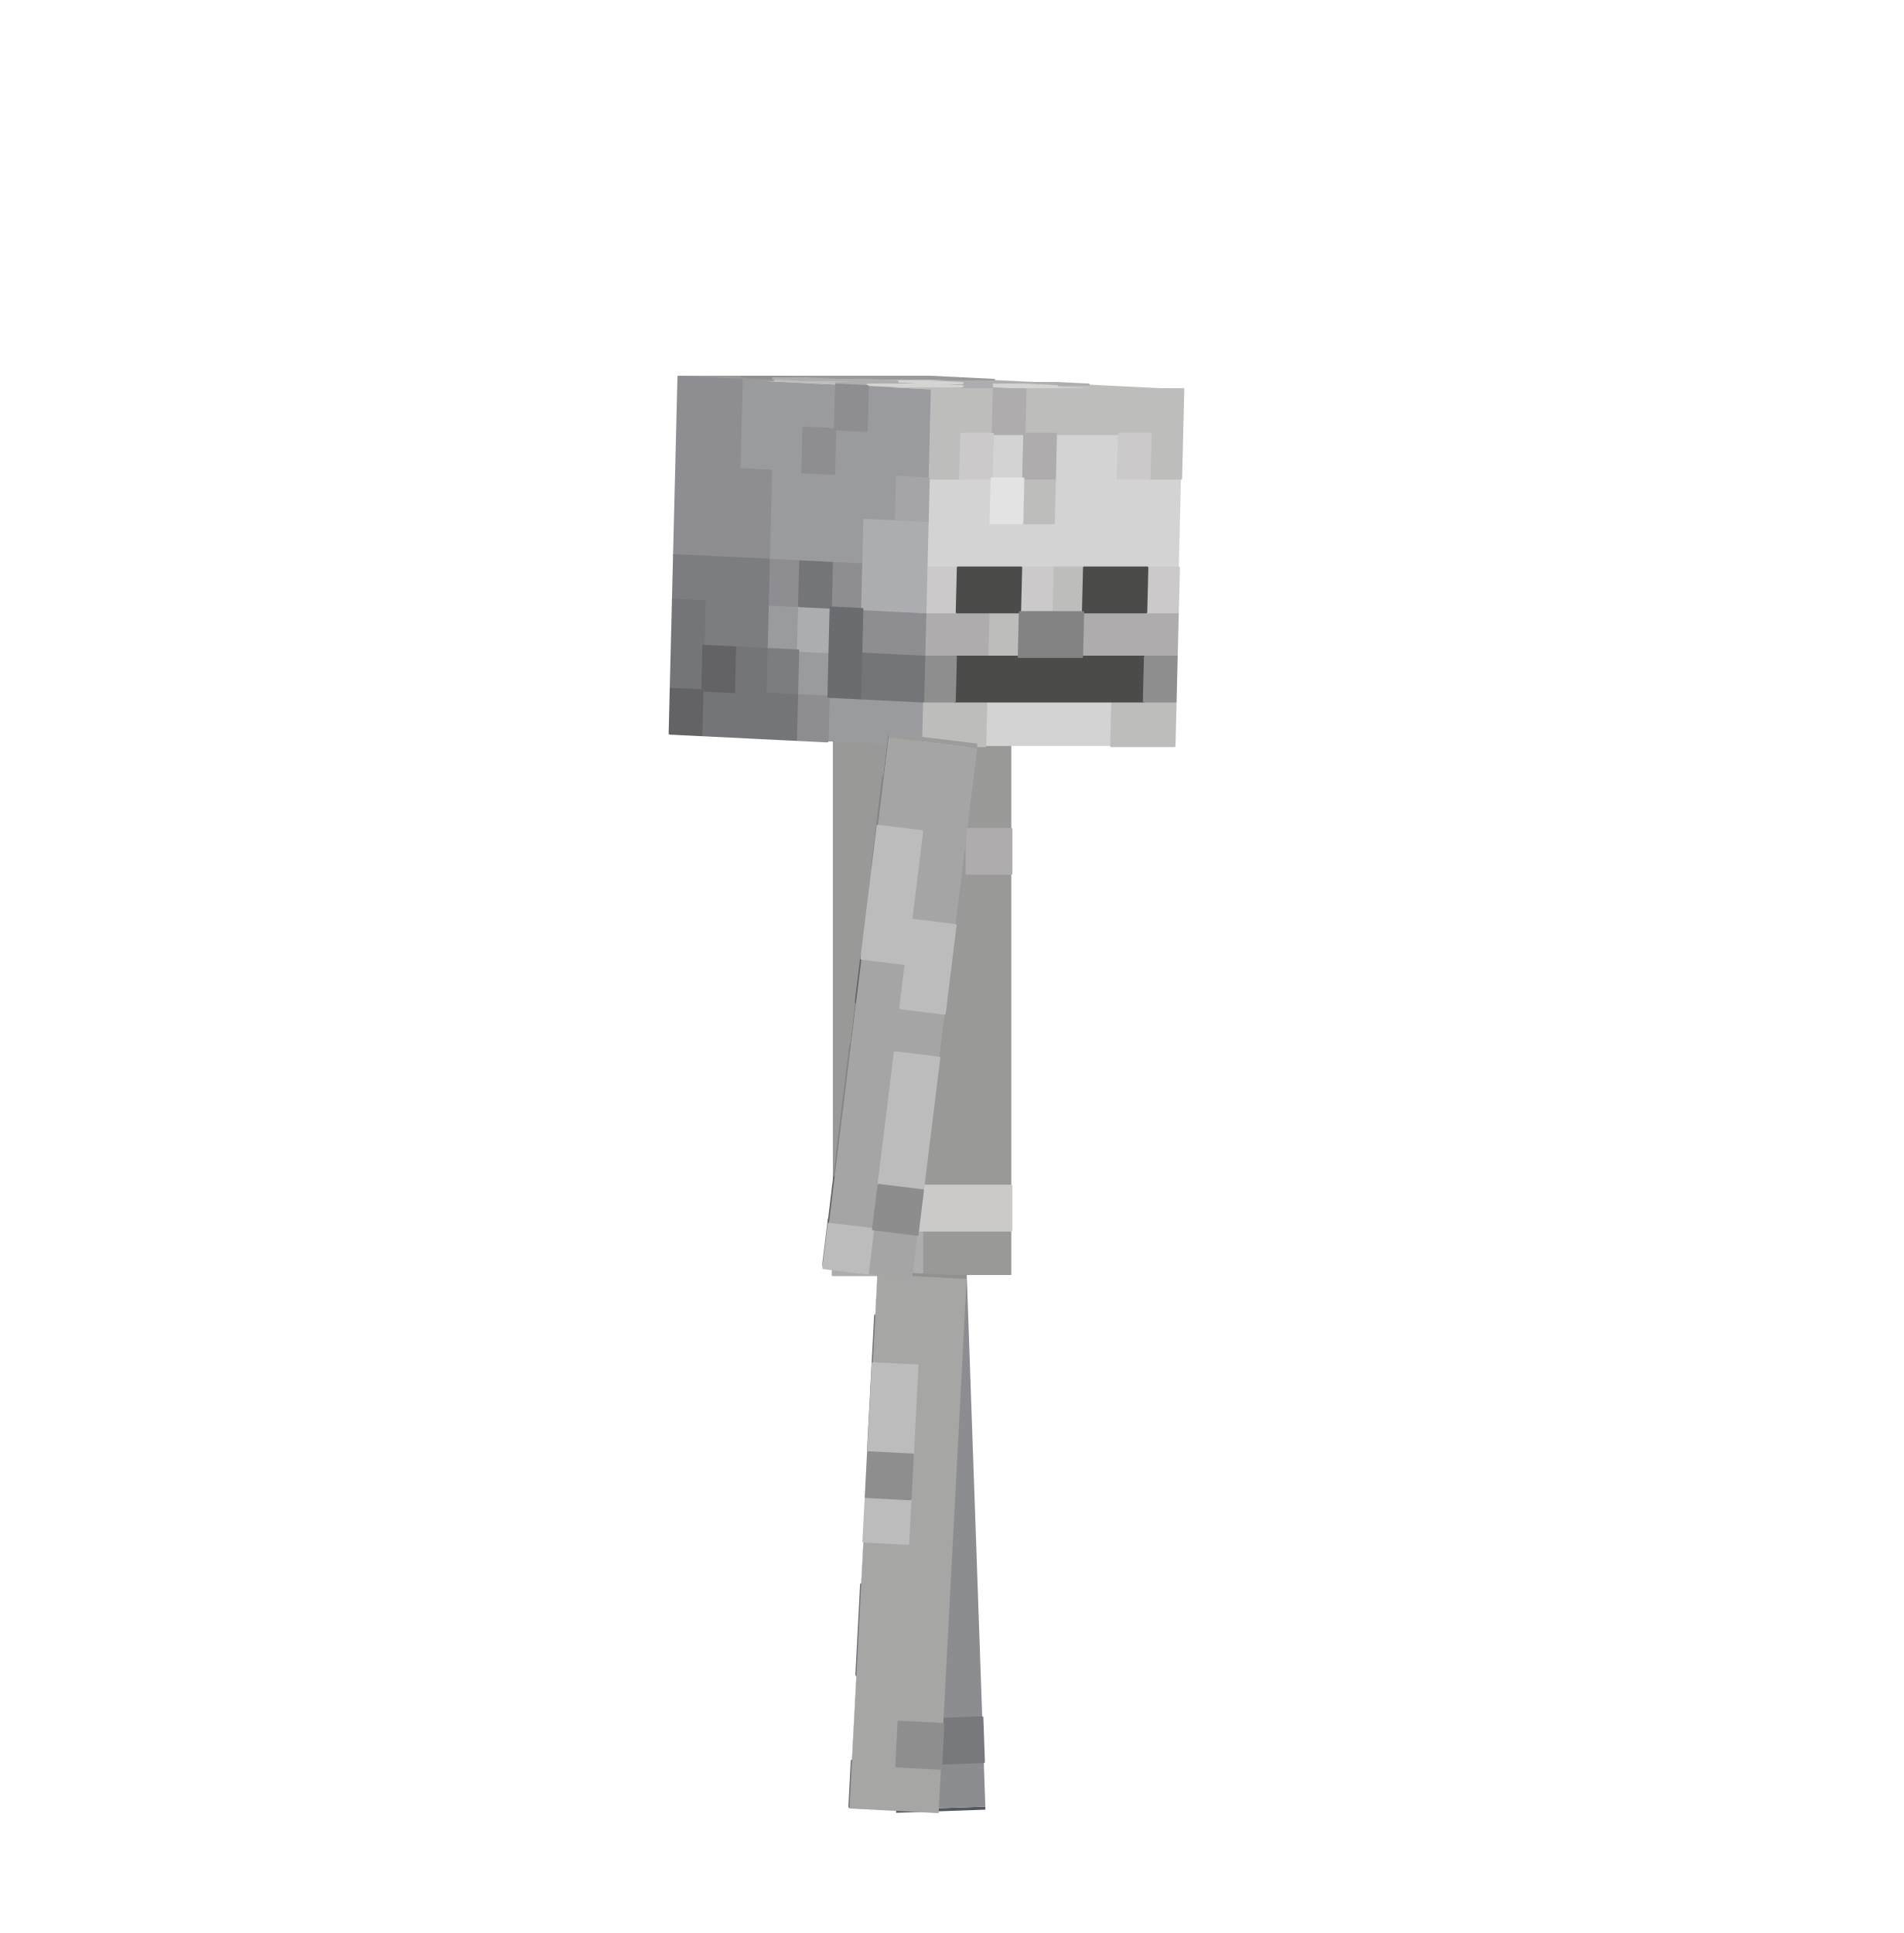
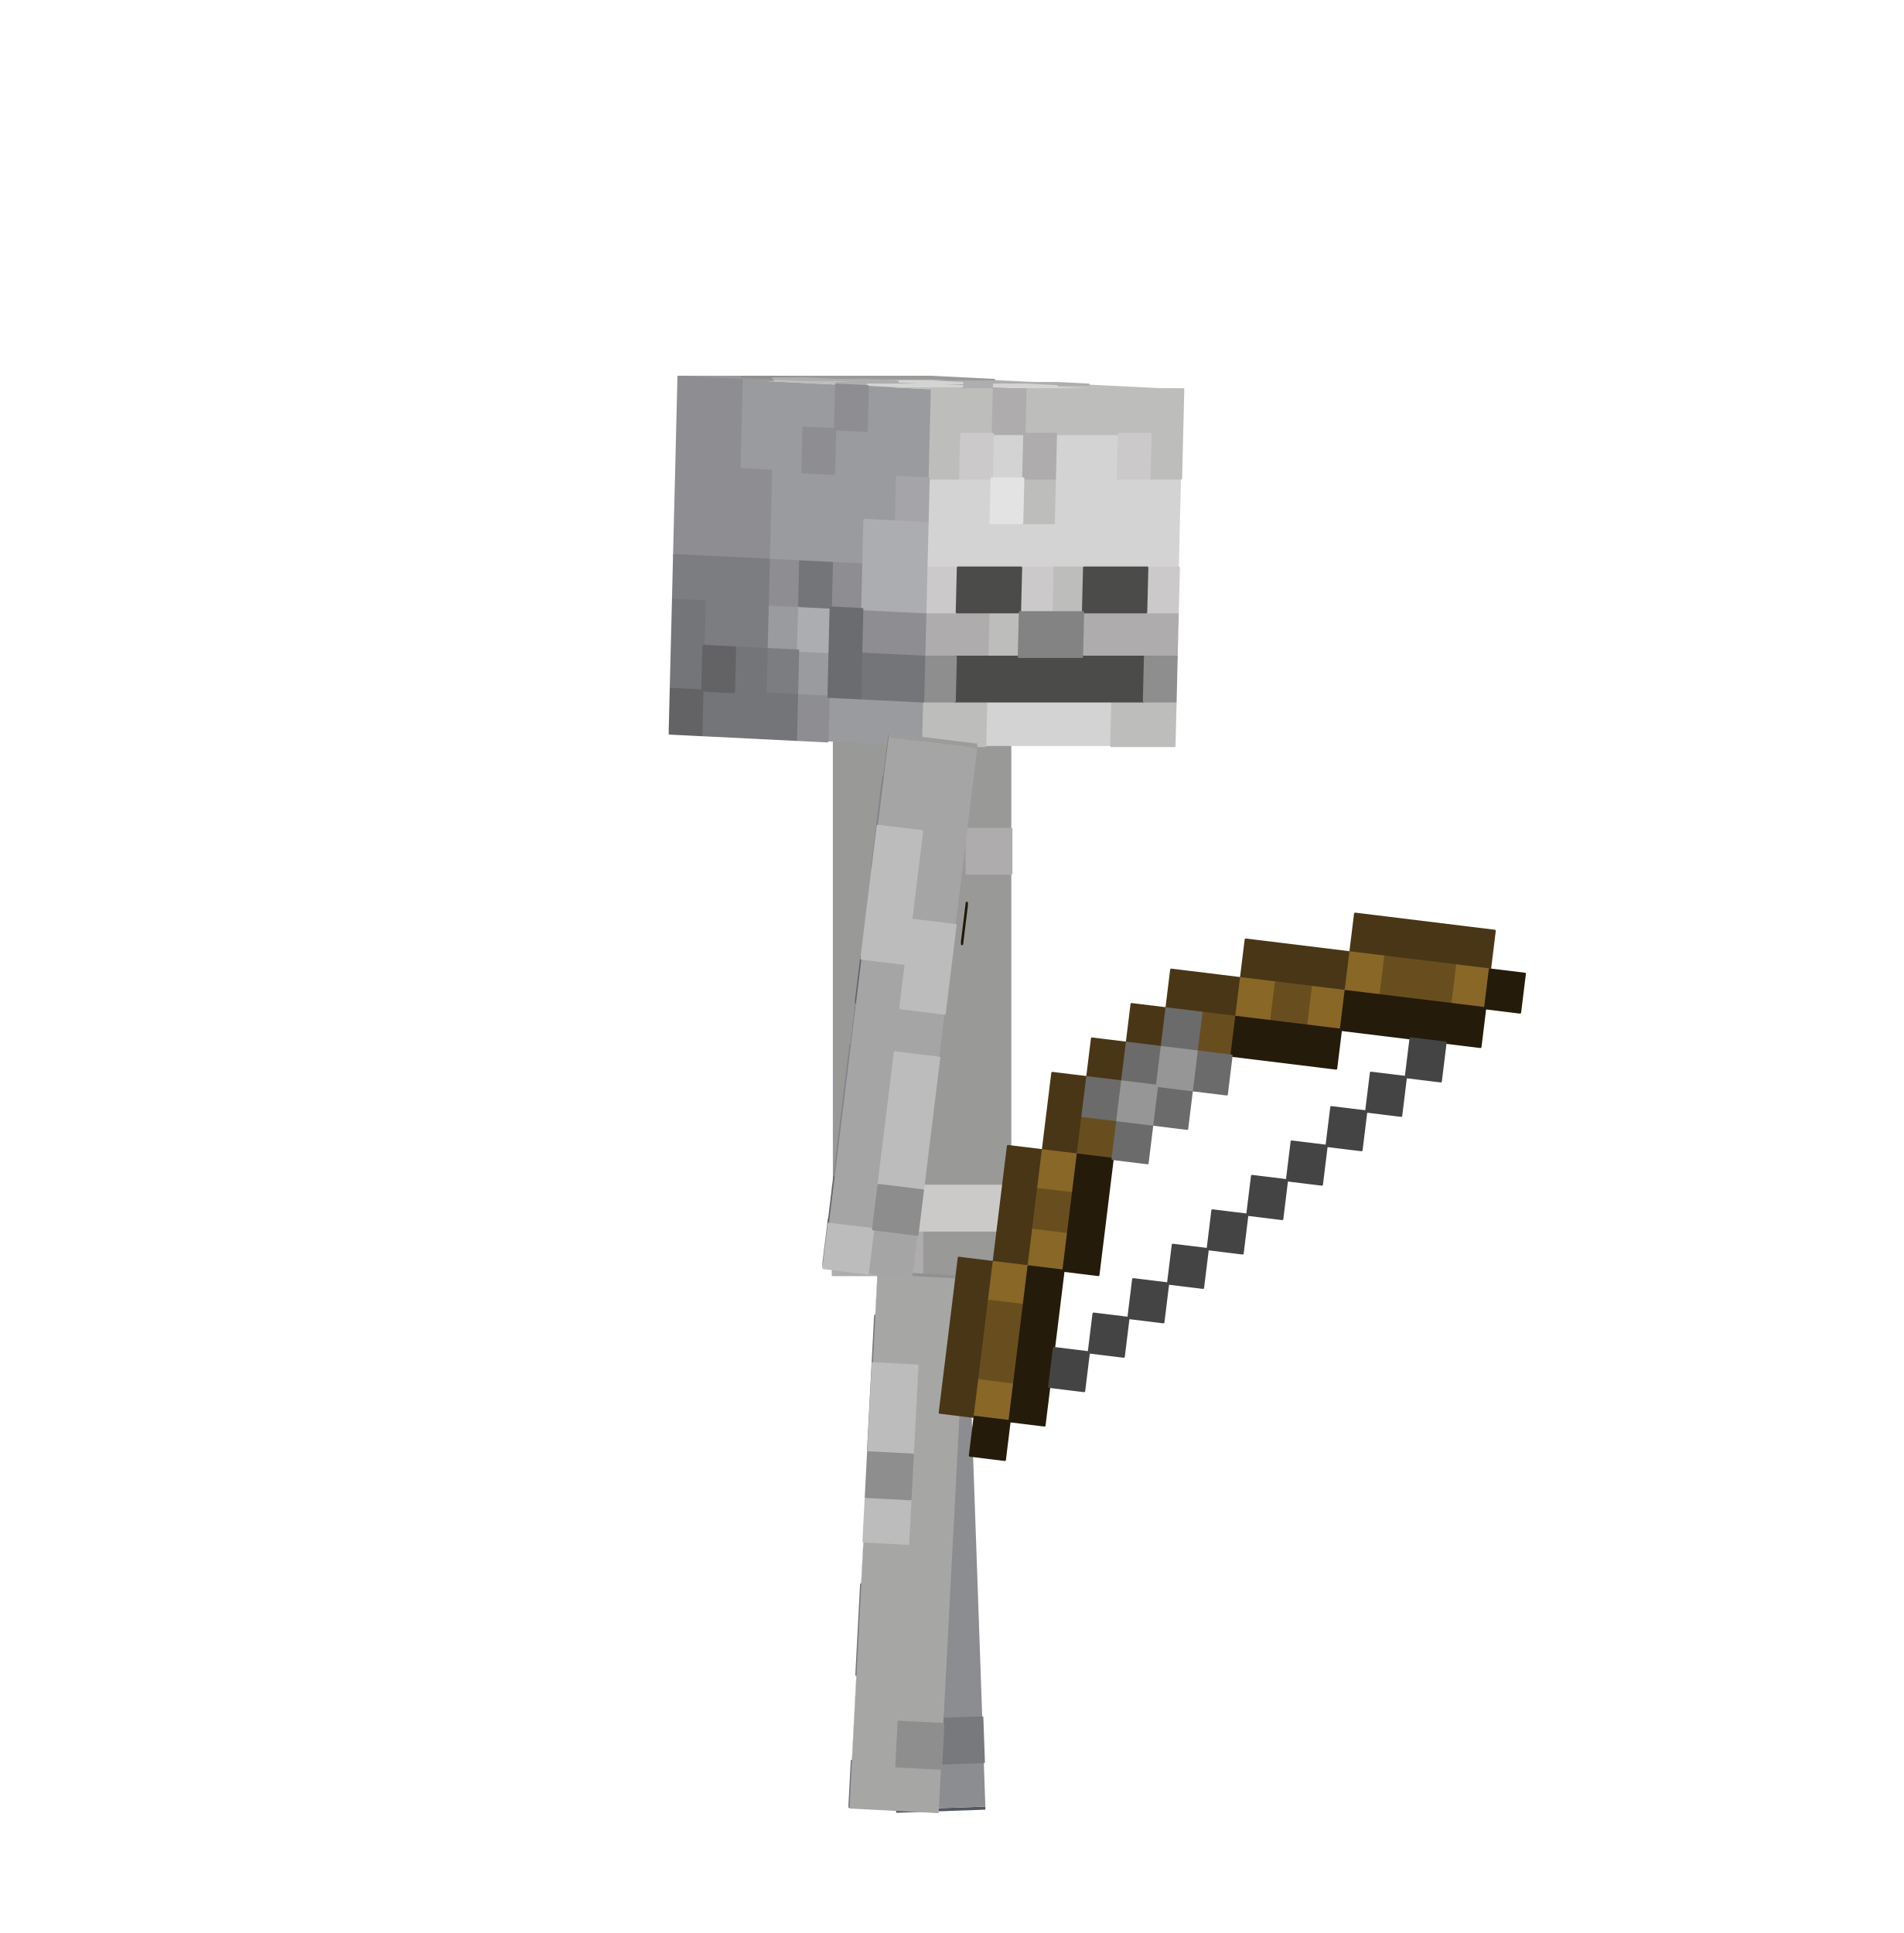
<svg xmlns="http://www.w3.org/2000/svg" viewBox="0 0 512 520" width="512" height="520" role="img" aria-labelledby="idle-4-title">
  <g id="skeleton">
    <g id="arm-left" aria-label="Left arm">
      <g class="face" data-face="back">
        <path fill="#5f646c" d="M233.95 200.8L233.95 199.54L246.5 342.8L246.5 344.05Z" />
        <path fill="#6c7079" stroke="#6c7079" stroke-width=".6" stroke-linejoin="round" d="M235 212.73L235 212.11L236.05 224.04L236.05 224.67ZM236.05 224.67L236.05 224.04L237.09 235.98L237.09 236.61ZM241.28 283.73L241.28 283.11L242.32 295.04L242.32 295.67ZM242.32 295.67L242.32 295.04L243.37 306.98L243.37 307.61ZM243.37 307.61L243.37 306.98L244.41 318.92L244.41 319.55ZM245.46 332.11L245.46 331.49L246.5 343.42L246.5 344.05Z" />
        <path fill="#535660" stroke="#535660" stroke-width=".6" stroke-linejoin="round" d="M239.18 259.86L239.18 259.23L240.23 271.17L240.23 271.8ZM244.41 319.55L244.41 318.92L245.46 330.86L245.46 331.49Z" />
      </g>
      <g class="face" data-face="bottom">
        <path fill="#595d65" d="M270.41 340.71L270.41 341.96L246.5 344.05L246.5 342.8Z" />
      </g>
      <g class="face" data-face="nx">
        <path fill="#8c8e91" d="M233.95 199.54L257.86 197.45L270.41 340.71L246.5 342.8Z" />
        <path fill="#a0a1a4" stroke="#a0a1a4" stroke-width=".6" stroke-linejoin="round" d="M236.05 223.42L248 222.37L249.05 234.31L237.09 235.35ZM237.09 235.35L249.05 234.31L250.09 246.25L238.14 247.29ZM238.14 247.29L262.05 245.2L263.09 257.14L239.18 259.23ZM251.14 258.19L263.09 257.14L264.14 269.08L252.18 270.12ZM253.23 282.06L265.18 281.02L266.23 292.96L254.28 294ZM254.28 294L266.23 292.96L267.28 304.89L255.32 305.94ZM255.32 305.94L267.28 304.89L268.32 316.83L256.37 317.88ZM245.46 330.86L257.41 329.81L258.46 341.75L246.5 342.8Z" />
        <path fill="#797a7d" stroke="#797a7d" stroke-width=".6" stroke-linejoin="round" d="M256.37 317.88L268.32 316.83L269.37 328.77L257.41 329.81Z" />
      </g>
    </g>
    <g id="leg-left" aria-label="Left leg">
      <g class="face" data-face="bottom">
        <path fill="#535760" d="M265.02 485.99L265.02 486.82L241.03 487.66L241.03 486.82Z" />
      </g>
      <g class="face" data-face="nx">
        <path fill="#8c8d90" d="M236.01 343L259.99 342.16L265.02 485.99L241.03 486.82Z" />
        <path fill="#9fa0a3" stroke="#9fa0a3" stroke-width=".6" stroke-linejoin="round" d="M236.84 366.97L248.84 366.55L249.26 378.54L237.26 378.96ZM237.26 378.96L249.26 378.54L249.68 390.52L237.68 390.94ZM238.1 402.93L250.09 402.51L250.51 414.49L238.52 414.91Z" />
        <path fill="#78797d" stroke="#78797d" stroke-width=".6" stroke-linejoin="round" d="M237.68 390.94L249.68 390.52L250.09 402.51L238.1 402.93ZM252.19 462.44L264.18 462.02L264.6 474L252.61 474.42Z" />
      </g>
    </g>
    <g id="torso" aria-label="Torso">
      <g class="face" data-face="nx">
        <path fill="#999998" d="M224 199L272 199L272 343L224 343Z" />
        <path fill="#afacae" stroke="#afacae" stroke-width=".6" stroke-linejoin="round" d="M260 223L272 223L272 235L260 235ZM224 331L248 331L248 343L224 343Z" />
        <path fill="#cccac9" stroke="#cccac9" stroke-width=".6" stroke-linejoin="round" d="M224 319L272 319L272 331L224 331Z" />
      </g>
    </g>
    <g id="head" aria-label="Head">
      <g class="face" data-face="top">
        <path fill="#bebebd" d="M182.51 101.38L250.39 101.38L318.23 104.73L250.35 104.73Z" />
        <path fill="#9a9a99" stroke="#9a9a99" stroke-width=".6" stroke-linejoin="round" d="M182.51 101.38L199.48 101.38L207.96 101.8L190.99 101.8ZM207.96 101.38L250.39 101.38L258.87 101.8L216.44 101.8ZM190.99 101.8L199.47 101.8L207.95 102.22L199.47 102.22ZM250.38 101.8L258.87 101.8L267.35 102.22L258.86 102.22ZM258.85 103.48L267.33 103.48L275.81 103.9L267.33 103.9Z" />
        <path fill="#919091" stroke="#919091" stroke-width=".6" stroke-linejoin="round" d="M199.48 101.38L207.96 101.38L216.44 101.8L207.96 101.8Z" />
        <path fill="#afadaf" stroke="#afadaf" stroke-width=".6" stroke-linejoin="round" d="M207.96 101.8L216.44 101.8L224.92 102.22L216.44 102.22ZM224.92 102.22L233.41 102.22L241.89 102.64L233.4 102.64ZM233.4 102.64L241.89 102.64L250.37 103.06L241.88 103.06ZM250.37 102.64L267.34 102.64L275.82 103.06L258.85 103.06ZM224.91 103.06L241.88 103.06L250.36 103.48L233.39 103.48ZM250.37 103.06L258.85 103.06L267.33 103.48L258.85 103.48ZM275.82 103.06L284.31 103.06L292.79 103.48L284.31 103.48ZM224.91 103.48L233.39 103.48L241.87 103.9L233.39 103.9ZM250.36 103.48L258.85 103.48L267.33 103.9L258.84 103.9ZM258.84 103.9L267.33 103.9L275.81 104.31L267.32 104.31ZM258.84 104.31L267.32 104.31L275.8 104.73L267.32 104.73Z" />
        <path fill="#d4d4d3" stroke="#d4d4d3" stroke-width=".6" stroke-linejoin="round" d="M241.89 102.64L250.37 102.64L258.85 103.06L250.37 103.06ZM233.39 103.48L250.36 103.48L258.84 103.9L241.87 103.9ZM267.33 103.48L275.82 103.48L284.3 103.9L275.81 103.9ZM267.33 103.9L275.81 103.9L284.29 104.31L275.81 104.31ZM275.81 104.31L284.29 104.31L292.77 104.73L284.29 104.73Z" />
      </g>
      <g class="face" data-face="front">
        <path fill="#d3d3d3" d="M250.35 104.73L318.23 104.73L315.86 200.68L247.98 200.68Z" />
        <path fill="#bdbdbc" stroke="#bdbdbc" stroke-width=".6" stroke-linejoin="round" d="M250.35 104.73L267.32 104.73L267.02 116.73L250.05 116.73ZM275.8 104.73L318.23 104.73L317.93 116.73L275.51 116.73ZM250.05 116.73L258.54 116.73L258.24 128.72L249.76 128.72ZM309.45 116.73L317.93 116.73L317.64 128.72L309.15 128.72ZM275.21 128.72L283.7 128.72L283.4 140.71L274.92 140.71ZM283.1 152.7L291.59 152.7L291.29 164.7L282.81 164.7ZM265.84 164.7L274.32 164.7L274.03 176.69L265.54 176.69ZM248.28 188.68L265.25 188.68L264.95 200.68L247.98 200.68ZM299.19 188.68L316.16 188.68L315.86 200.68L298.89 200.68Z" />
        <path fill="#aeacad" stroke="#aeacad" stroke-width=".6" stroke-linejoin="round" d="M267.32 104.73L275.8 104.73L275.51 116.73L267.02 116.73ZM275.51 116.73L283.99 116.73L283.7 128.72L275.21 128.72ZM248.87 164.7L265.84 164.7L265.54 176.69L248.57 176.69ZM291.29 164.7L316.75 164.7L316.45 176.69L291 176.69Z" />
        <path fill="#cbc9c9" stroke="#cbc9c9" stroke-width=".6" stroke-linejoin="round" d="M258.54 116.73L267.02 116.73L266.73 128.72L258.24 128.72ZM300.96 116.73L309.45 116.73L309.15 128.72L300.67 128.72ZM249.16 152.7L257.65 152.7L257.35 164.7L248.87 164.7ZM274.62 152.7L283.1 152.7L282.81 164.7L274.32 164.7ZM308.56 152.7L317.05 152.7L316.75 164.7L308.26 164.7Z" />
        <path fill="#e3e3e3" stroke="#e3e3e3" stroke-width=".6" stroke-linejoin="round" d="M266.73 128.72L275.21 128.72L274.92 140.71L266.43 140.71Z" />
        <path fill="#4b4b4a" stroke="#4b4b4a" stroke-width=".6" stroke-linejoin="round" d="M257.65 152.7L274.62 152.7L274.32 164.7L257.35 164.7ZM291.59 152.7L308.56 152.7L308.26 164.7L291.29 164.7ZM257.06 176.69L307.97 176.69L307.67 188.68L256.76 188.68Z" />
        <path fill="#838383" stroke="#838383" stroke-width=".6" stroke-linejoin="round" d="M274.32 164.7L291.29 164.7L291 176.69L274.03 176.69Z" />
        <path fill="#8f8e8f" stroke="#8f8e8f" stroke-width=".6" stroke-linejoin="round" d="M248.57 176.69L257.06 176.69L256.76 188.68L248.28 188.68ZM307.97 176.69L316.45 176.69L316.16 188.68L307.67 188.68Z" />
      </g>
      <g class="face" data-face="nx">
        <path fill="#999b9e" d="M182.51 101.38L250.35 104.73L247.98 200.68L180.14 197.32Z" />
        <path fill="#8d8d92" stroke="#8d8d92" stroke-width=".6" stroke-linejoin="round" d="M182.51 101.38L199.47 102.22L199.17 114.21L182.21 113.38ZM224.91 103.48L233.39 103.9L233.09 115.89L224.61 115.47ZM182.21 113.38L199.17 114.21L198.88 126.21L181.92 125.37ZM216.13 115.05L224.61 115.47L224.32 127.46L215.84 127.04ZM181.92 125.37L207.36 126.63L207.06 138.62L181.62 137.36ZM181.62 137.36L207.06 138.62L206.76 150.61L181.32 149.35ZM206.76 150.61L215.24 151.03L214.95 163.02L206.47 162.6ZM223.72 151.45L232.2 151.87L231.91 163.86L223.43 163.44ZM231.91 163.86L248.87 164.7L248.57 176.69L231.61 175.85ZM214.36 187.01L222.84 187.43L222.54 199.42L214.06 199Z" />
        <path fill="#a5a5a9" stroke="#a5a5a9" stroke-width=".6" stroke-linejoin="round" d="M241.28 128.3L249.76 128.72L249.46 140.71L240.98 140.29Z" />
        <path fill="#abadb1" stroke="#abadb1" stroke-width=".6" stroke-linejoin="round" d="M232.5 139.87L249.46 140.71L249.16 152.7L232.2 151.87ZM232.2 151.87L249.16 152.7L248.87 164.7L231.91 163.86ZM214.95 163.02L223.43 163.44L223.13 175.43L214.65 175.01Z" />
        <path fill="#7b7d81" stroke="#7b7d81" stroke-width=".6" stroke-linejoin="round" d="M181.32 149.35L206.76 150.61L206.47 162.6L181.03 161.35ZM189.51 161.77L206.47 162.6L206.17 174.6L189.21 173.76ZM206.17 174.6L214.65 175.01L214.36 187.01L205.87 186.59Z" />
        <path fill="#747579" stroke="#747579" stroke-width=".6" stroke-linejoin="round" d="M215.24 151.03L223.72 151.45L223.43 163.44L214.95 163.02ZM181.03 161.35L189.51 161.77L189.21 173.76L180.73 173.34ZM180.73 173.34L189.21 173.76L188.91 185.75L180.43 185.33ZM197.69 174.18L206.17 174.6L205.87 186.59L197.39 186.17ZM231.61 175.85L248.57 176.69L248.28 188.68L231.32 187.84ZM188.91 185.75L214.36 187.01L214.06 199L188.62 197.74Z" />
        <path fill="#6a6c70" stroke="#6a6c70" stroke-width=".6" stroke-linejoin="round" d="M223.43 163.44L231.91 163.86L231.61 175.85L223.13 175.43ZM223.13 175.43L231.61 175.85L231.32 187.84L222.84 187.43Z" />
        <path fill="#636366" stroke="#636366" stroke-width=".6" stroke-linejoin="round" d="M189.21 173.76L197.69 174.18L197.39 186.17L188.91 185.75ZM180.43 185.33L188.91 185.75L188.62 197.74L180.14 197.32Z" />
      </g>
    </g>
    <g id="leg-right" aria-label="Right leg">
      <g class="face" data-face="back">
        <path fill="#686b71" d="M236.02 341.95L236.02 342.79L228.48 486.51L228.48 485.67Z" />
        <path fill="#767880" stroke="#767880" stroke-width=".6" stroke-linejoin="round" d="M235.39 353.93L235.39 354.35L234.76 366.32L234.76 365.91ZM234.76 365.91L234.76 366.32L234.13 378.3L234.13 377.88ZM234.13 377.88L234.13 378.3L233.5 390.28L233.5 389.86ZM231.62 426.21L231.62 426.62L230.99 438.6L230.99 438.18ZM230.99 438.18L230.99 438.6L230.36 450.58L230.36 450.16ZM229.11 473.69L229.11 474.11L228.48 486.09L228.48 485.67Z" />
      </g>
      <g class="face" data-face="top">
        <path fill="#929191" d="M236.02 342.79L236.02 341.95L259.98 343.21L259.98 344.05Z" />
      </g>
      <g class="face" data-face="nx">
        <path fill="#a6a6a5" d="M236.02 342.79L259.98 344.05L252.45 487.76L228.48 486.51Z" />
        <path fill="#bdbcbc" stroke="#bdbcbc" stroke-width=".6" stroke-linejoin="round" d="M234.76 366.74L246.74 367.37L246.12 379.35L234.13 378.72ZM234.13 378.72L246.12 379.35L245.49 391.32L233.5 390.7ZM232.88 402.67L244.86 403.3L244.23 415.28L232.25 414.65Z" />
        <path fill="#8f8e8f" stroke="#8f8e8f" stroke-width=".6" stroke-linejoin="round" d="M233.5 390.7L245.49 391.32L244.86 403.3L232.88 402.67ZM241.72 463.18L253.7 463.81L253.08 475.79L241.09 475.16Z" />
      </g>
    </g>
+     <g id="held-bow" aria-label="Bow">
+       <g class="face" data-face="back">
+         <path fill="#211909" stroke="#211909" stroke-width=".6" stroke-linejoin="round" d="M260.03 242.87L260.03 243.57L258.75 253.97L258.75 253.28Z" />
+       </g>
+       <g class="face" data-face="nx">
+         <path fill="#493616" stroke="#493616" stroke-width=".6" stroke-linejoin="round" d="M364.48 245.81L402 250.41L400.72 260.82L363.2 256.22ZM335.06 252.77L363.2 256.22L361.92 266.62L333.78 263.17ZM315.02 260.87L333.78 263.17L332.5 273.58L313.74 271.28ZM304.36 270.13L313.74 271.28L312.46 281.69L303.08 280.54ZM293.71 279.39L303.08 280.54L301.81 290.95L292.43 289.8ZM283.05 288.65L292.43 289.8L291.15 300.2L281.77 299.05ZM281.77 299.05L291.15 300.2L289.87 310.61L280.49 309.46ZM271.11 308.31L280.49 309.46L279.21 319.87L269.83 318.72ZM269.83 318.72L279.21 319.87L277.93 330.28L268.55 329.13ZM268.55 329.13L277.93 330.28L276.65 340.68L267.27 339.53ZM257.89 338.38L267.27 339.53L265.99 349.94L256.61 348.79ZM256.61 348.79L265.99 349.94L264.71 360.35L255.33 359.2ZM255.33 359.2L264.71 360.35L263.43 370.75L254.05 369.6ZM254.05 369.6L263.43 370.75L262.15 381.16L252.77 380.01Z" />
+         <path fill="#896727" stroke="#896727" stroke-width=".6" stroke-linejoin="round" d="M363.2 256.22L372.58 257.37L371.3 267.77L361.92 266.62ZM391.34 259.67L400.72 260.82L399.44 271.22L390.06 270.07ZM333.78 263.17L343.16 264.32L341.88 274.73L332.5 273.58ZM352.54 265.47L361.92 266.62L360.64 277.03L351.26 275.88ZM280.49 309.46L289.87 310.61L288.59 321.02L279.21 319.87ZM277.93 330.28L287.31 331.43L286.03 341.83L276.65 340.68ZM267.27 339.53L276.65 340.68L275.37 351.09L265.99 349.94ZM263.43 370.75L272.81 371.91L271.53 382.31L262.15 381.16Z" />
+         <path fill="#684e1f" stroke="#684e1f" stroke-width=".6" stroke-linejoin="round" d="M372.58 257.37L391.34 259.67L390.06 270.07L371.3 267.77ZM343.16 264.32L352.54 265.47L351.26 275.88L341.88 274.73ZM323.12 272.43L332.5 273.58L331.22 283.99L321.84 282.84ZM291.15 300.2L300.53 301.35L299.25 311.76L289.87 310.61ZM279.21 319.87L288.59 321.02L287.31 331.43L277.93 330.28ZM265.99 349.94L275.37 351.09L274.09 361.5L264.71 360.35ZM264.71 360.35L274.09 361.5L272.81 371.91L263.43 370.75Z" />
+         <path fill="#241b0a" stroke="#241b0a" stroke-width=".6" stroke-linejoin="round" d="M400.72 260.82L410.1 261.97L408.82 272.37L399.44 271.22ZM361.92 266.62L399.44 271.22L398.16 281.63L360.64 277.03ZM332.5 273.58L360.64 277.03L359.36 287.44L331.22 283.99ZM289.87 310.61L299.25 311.76L297.97 322.17L288.59 321.02ZM288.59 321.02L297.97 322.17L296.69 332.58L287.31 331.43ZM287.31 331.43L296.69 332.58L295.41 342.98L286.03 341.83ZM276.65 340.68L286.03 341.83L284.75 352.24L275.37 351.09ZM275.37 351.09L284.75 352.24L283.47 362.65L274.09 361.5ZM274.09 361.5L283.47 362.65L282.19 373.06L272.81 371.91ZM272.81 371.91L282.19 373.06L280.91 383.46L271.53 382.31ZM262.15 381.16L271.53 382.31L270.25 392.72L260.87 391.57Z" />
+         <path fill="#6b6b6b" stroke="#6b6b6b" stroke-width=".6" stroke-linejoin="round" d="M313.74 271.28L323.12 272.43L321.84 282.84L312.46 281.69ZM303.08 280.54L312.46 281.69L311.18 292.1L301.81 290.95ZM321.84 282.84L331.22 283.99L329.94 294.4L320.56 293.25ZM292.43 289.8L301.81 290.95L300.53 301.35L291.15 300.2ZM311.18 292.1L320.56 293.25L319.28 303.65L309.91 302.5ZM300.53 301.35L309.91 302.5L308.63 312.91L299.25 311.76Z" />
+         <path fill="#444444" stroke="#444444" stroke-width=".6" stroke-linejoin="round" d="M379.4 279.33L388.78 280.48L387.5 290.89L378.12 289.74ZM368.74 288.59L378.12 289.74L376.84 300.15L367.46 299ZM358.08 297.85L367.46 299L366.18 309.4L356.8 308.25ZM347.42 307.1L356.8 308.25L355.52 318.66L346.14 317.51ZM336.76 316.36L346.14 317.51L344.86 327.92L335.48 326.77ZM326.1 325.62L335.48 326.77L334.2 337.18L324.83 336.03ZM315.45 334.88L324.83 336.03L323.55 346.43L314.17 345.28ZM304.79 344.13L314.17 345.28L312.89 355.69L303.51 354.54ZM294.13 353.39L303.51 354.54L302.23 364.95L292.85 363.8ZM283.47 362.65L292.85 363.8L291.57 374.21L282.19 373.06Z" />
+         <path fill="#969696" stroke="#969696" stroke-width=".6" stroke-linejoin="round" d="M312.46 281.69L321.84 282.84L320.56 293.25L311.18 292.1ZM301.81 290.95L311.18 292.1L309.91 302.5L300.53 301.35Z" />
+       </g>
+     </g>
    <g id="arm-right" aria-label="Right arm">
      <g class="face" data-face="back">
        <path fill="#72757b" d="M239.01 197.12L239.01 198.38L221.47 341.11L221.47 339.85Z" />
        <path fill="#81848a" stroke="#81848a" stroke-width=".6" stroke-linejoin="round" d="M237.55 209.02L237.55 209.65L236.09 221.54L236.09 220.91ZM236.09 220.91L236.09 221.54L234.63 233.43L234.63 232.81ZM228.78 281.01L228.78 281.64L227.31 293.53L227.31 292.9ZM227.31 292.9L227.31 293.53L225.85 305.43L225.85 304.8ZM225.85 304.8L225.85 305.43L224.39 317.32L224.39 316.69ZM222.93 327.96L222.93 328.59L221.47 340.48L221.47 339.85Z" />
        <path fill="#62656c" stroke="#62656c" stroke-width=".6" stroke-linejoin="round" d="M231.7 257.22L231.7 257.85L230.24 269.74L230.24 269.12ZM224.39 316.69L224.39 317.32L222.93 329.22L222.93 328.59Z" />
      </g>
      <g class="face" data-face="top">
        <path fill="#9d9c9b" d="M239.01 198.38L239.01 197.12L262.84 200.04L262.84 201.3Z" />
      </g>
      <g class="face" data-face="nx">
        <path fill="#a5a5a5" d="M239.01 198.38L262.84 201.3L245.29 344.03L221.47 341.11Z" />
        <path fill="#bcbcbc" stroke="#bcbcbc" stroke-width=".6" stroke-linejoin="round" d="M236.09 222.17L248 223.63L246.54 235.52L234.63 234.06ZM234.63 234.06L246.54 235.52L245.08 247.42L233.16 245.96ZM233.16 245.96L256.99 248.88L255.52 260.77L231.7 257.85ZM243.61 259.31L255.52 260.77L254.06 272.67L242.15 271.2ZM240.69 283.1L252.6 284.56L251.14 296.45L239.23 294.99ZM239.23 294.99L251.14 296.45L249.67 308.35L237.76 306.89ZM237.76 306.89L249.67 308.35L248.21 320.24L236.3 318.78ZM222.93 329.22L234.84 330.68L233.38 342.57L221.47 341.11Z" />
        <path fill="#8e8d8e" stroke="#8e8d8e" stroke-width=".6" stroke-linejoin="round" d="M236.3 318.78L248.21 320.24L246.75 332.14L234.84 330.68Z" />
      </g>
    </g>
  </g>
</svg>
